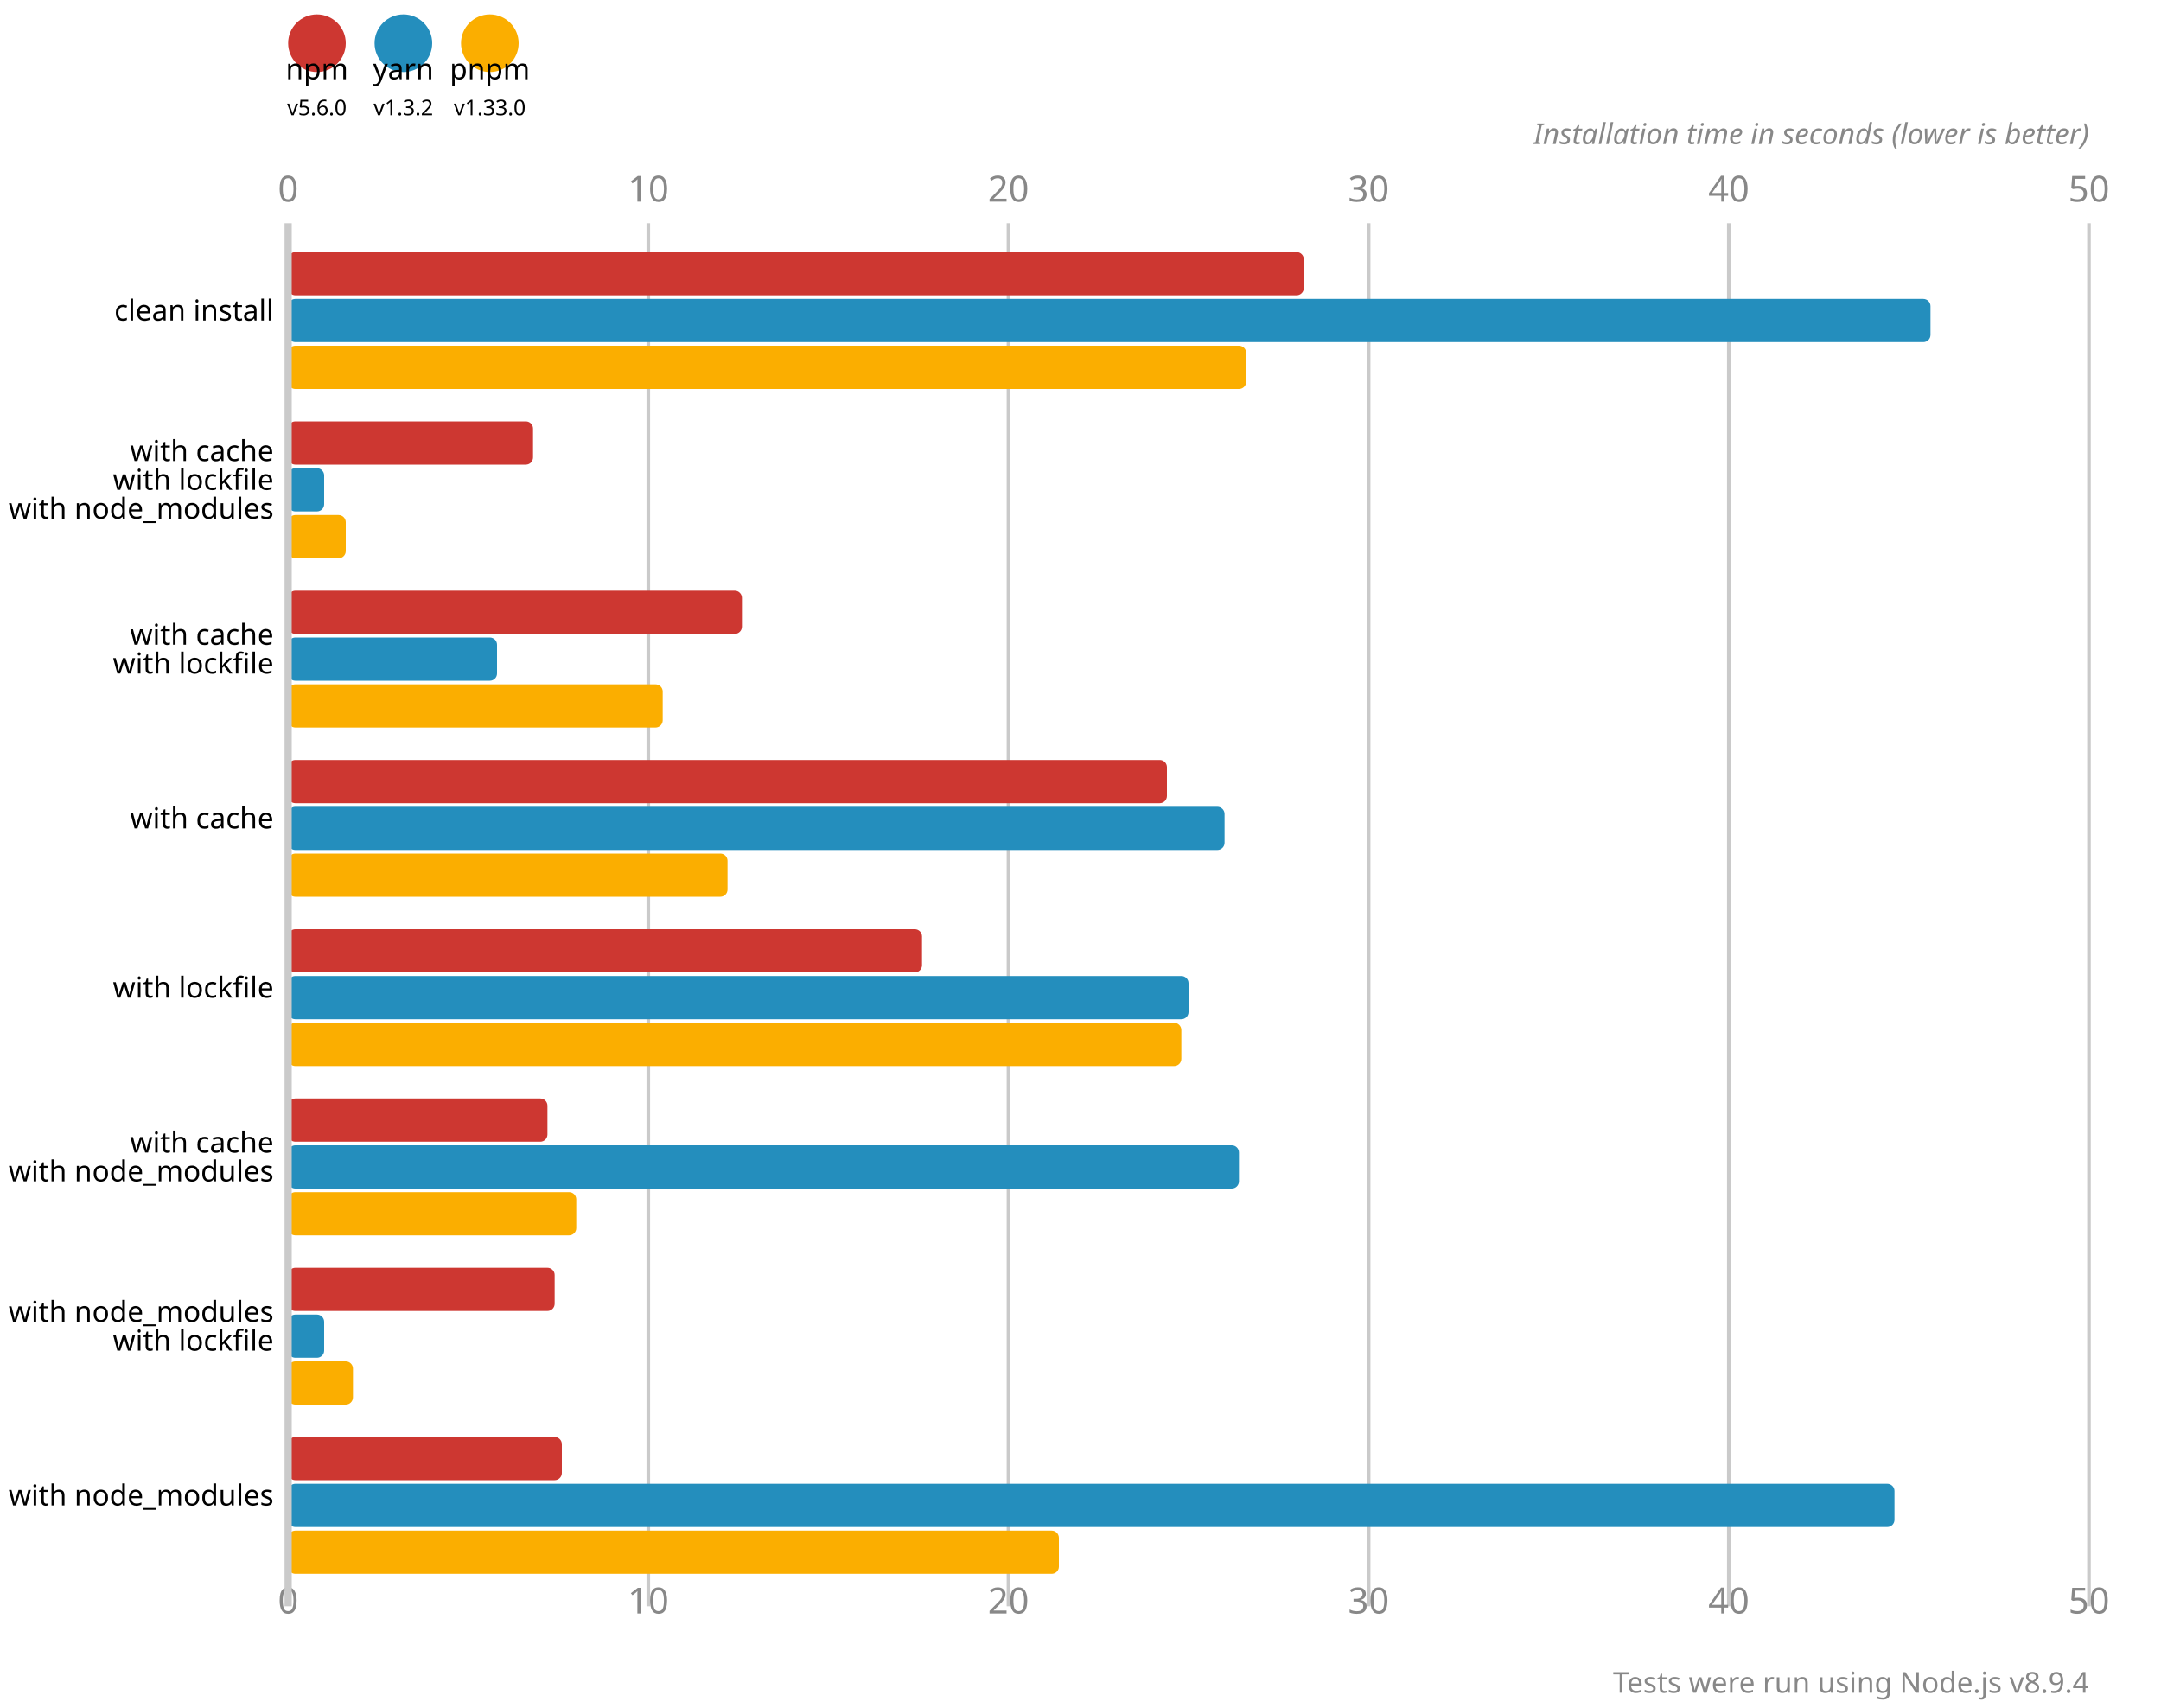
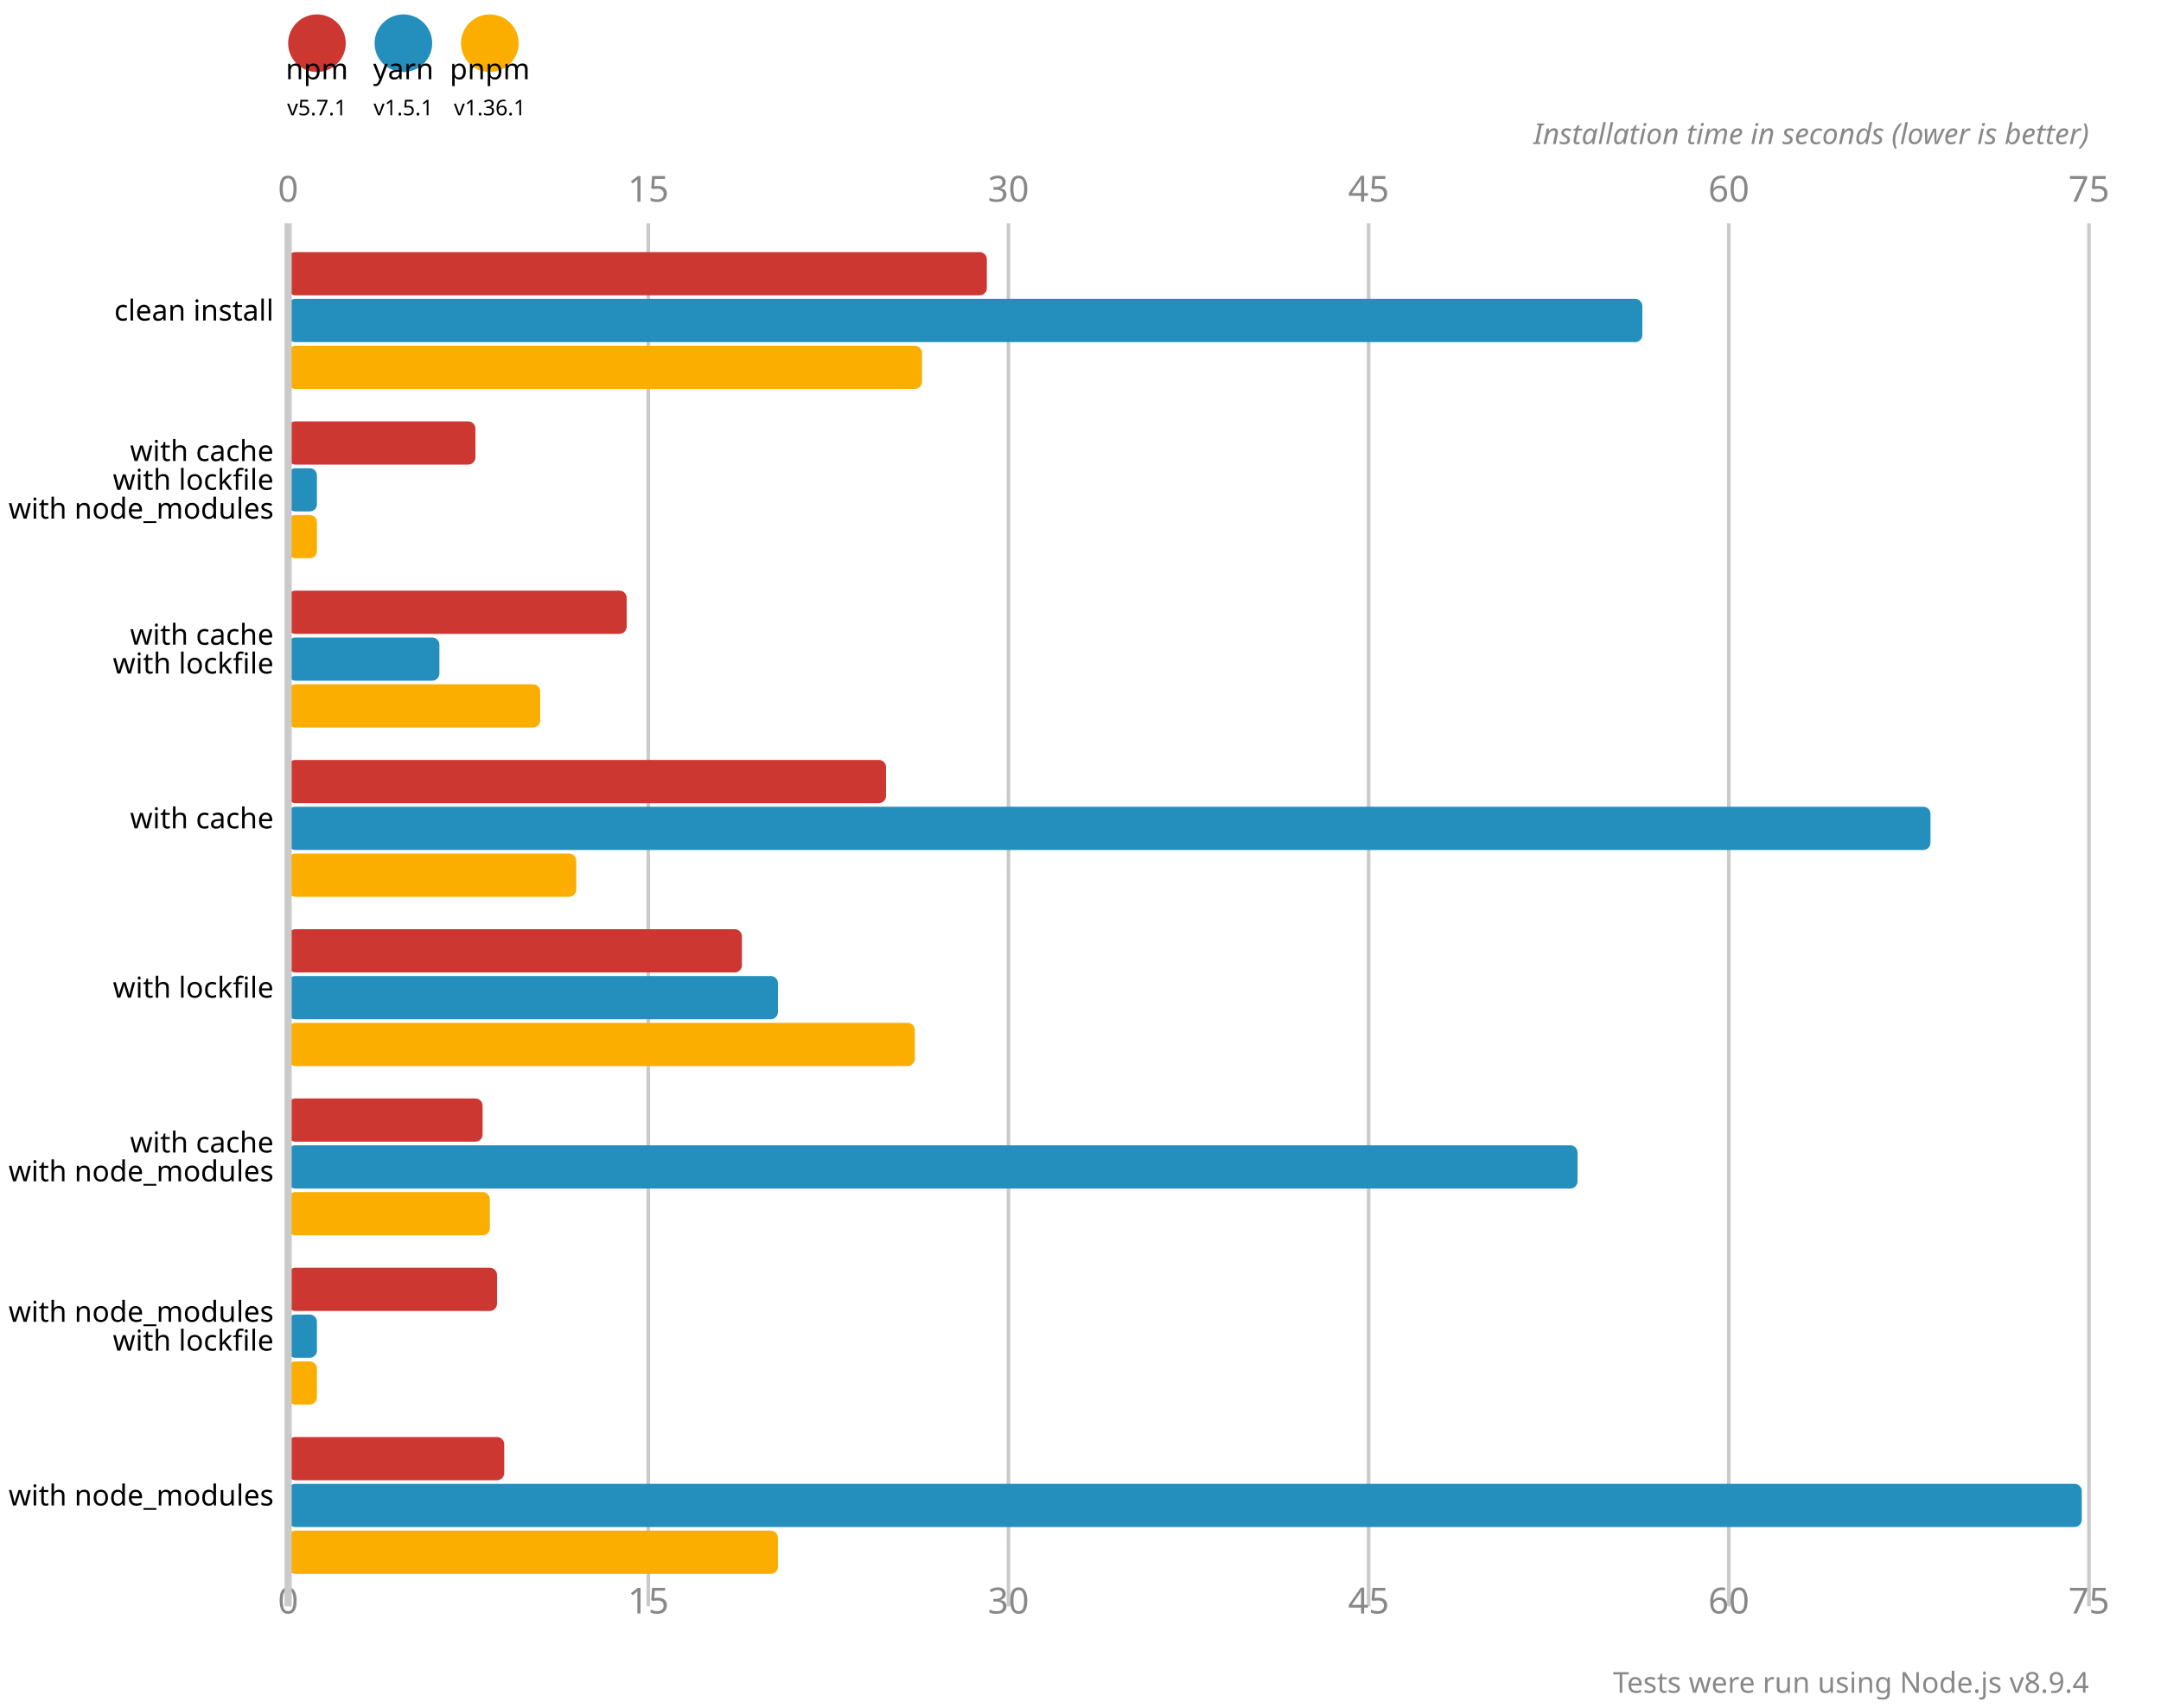
<svg xmlns="http://www.w3.org/2000/svg" version="1.1" viewBox="0 0 300 237">
  <circle cx="44" cy="6" r="4" fill="#cd3731" />
  <text x="44" y="11" font-size="4" font-family="system-ui" alignment-baseline="hanging" text-anchor="middle">npm</text>
-   <text x="44" y="16" font-size="3" font-family="system-ui" alignment-baseline="hanging" text-anchor="middle">v5.6.0</text>
+   <text x="44" y="16" font-size="3" font-family="system-ui" alignment-baseline="hanging" text-anchor="middle">v5.7.1</text>
  <circle cx="56" cy="6" r="4" fill="#248ebd" />
  <text x="56" y="11" font-size="4" font-family="system-ui" alignment-baseline="hanging" text-anchor="middle">yarn</text>
-   <text x="56" y="16" font-size="3" font-family="system-ui" alignment-baseline="hanging" text-anchor="middle">v1.3.2</text>
+   <text x="56" y="16" font-size="3" font-family="system-ui" alignment-baseline="hanging" text-anchor="middle">v1.5.1</text>
  <circle cx="68" cy="6" r="4" fill="#fbae00" />
  <text x="68" y="11" font-size="4" font-family="system-ui" alignment-baseline="hanging" text-anchor="middle">pnpm</text>
-   <text x="68" y="16" font-size="3" font-family="system-ui" alignment-baseline="hanging" text-anchor="middle">v1.33.0</text>
+   <text x="68" y="16" font-size="3" font-family="system-ui" alignment-baseline="hanging" text-anchor="middle">v1.36.1</text>
  <text x="40" y="28" fill="#888" font-size="5" font-family="system-ui" text-anchor="middle">0</text>
  <text x="40" y="224" fill="#888" font-size="5" font-family="system-ui" text-anchor="middle" alignment-baseline="hanging">0</text>
  <line x1="90" y1="31" x2="90" y2="223" stroke-width="0.5" stroke="#cacaca" />
-   <text x="90" y="28" fill="#888" font-size="5" font-family="system-ui" text-anchor="middle">10</text>
-   <text x="90" y="224" fill="#888" font-size="5" font-family="system-ui" text-anchor="middle" alignment-baseline="hanging">10</text>
+   <text x="90" y="28" fill="#888" font-size="5" font-family="system-ui" text-anchor="middle">15</text>
+   <text x="90" y="224" fill="#888" font-size="5" font-family="system-ui" text-anchor="middle" alignment-baseline="hanging">15</text>
  <line x1="140" y1="31" x2="140" y2="223" stroke-width="0.5" stroke="#cacaca" />
-   <text x="140" y="28" fill="#888" font-size="5" font-family="system-ui" text-anchor="middle">20</text>
-   <text x="140" y="224" fill="#888" font-size="5" font-family="system-ui" text-anchor="middle" alignment-baseline="hanging">20</text>
+   <text x="140" y="28" fill="#888" font-size="5" font-family="system-ui" text-anchor="middle">30</text>
+   <text x="140" y="224" fill="#888" font-size="5" font-family="system-ui" text-anchor="middle" alignment-baseline="hanging">30</text>
  <line x1="190" y1="31" x2="190" y2="223" stroke-width="0.5" stroke="#cacaca" />
-   <text x="190" y="28" fill="#888" font-size="5" font-family="system-ui" text-anchor="middle">30</text>
-   <text x="190" y="224" fill="#888" font-size="5" font-family="system-ui" text-anchor="middle" alignment-baseline="hanging">30</text>
+   <text x="190" y="28" fill="#888" font-size="5" font-family="system-ui" text-anchor="middle">45</text>
+   <text x="190" y="224" fill="#888" font-size="5" font-family="system-ui" text-anchor="middle" alignment-baseline="hanging">45</text>
  <line x1="240" y1="31" x2="240" y2="223" stroke-width="0.5" stroke="#cacaca" />
-   <text x="240" y="28" fill="#888" font-size="5" font-family="system-ui" text-anchor="middle">40</text>
-   <text x="240" y="224" fill="#888" font-size="5" font-family="system-ui" text-anchor="middle" alignment-baseline="hanging">40</text>
+   <text x="240" y="28" fill="#888" font-size="5" font-family="system-ui" text-anchor="middle">60</text>
+   <text x="240" y="224" fill="#888" font-size="5" font-family="system-ui" text-anchor="middle" alignment-baseline="hanging">60</text>
  <line x1="290" y1="31" x2="290" y2="223" stroke-width="0.5" stroke="#cacaca" />
-   <text x="290" y="28" fill="#888" font-size="5" font-family="system-ui" text-anchor="middle">50</text>
-   <text x="290" y="224" fill="#888" font-size="5" font-family="system-ui" text-anchor="middle" alignment-baseline="hanging">50</text>
+   <text x="290" y="28" fill="#888" font-size="5" font-family="system-ui" text-anchor="middle">75</text>
+   <text x="290" y="224" fill="#888" font-size="5" font-family="system-ui" text-anchor="middle" alignment-baseline="hanging">75</text>
  <text x="290" y="20" font-size="4" font-family="system-ui" font-style="italic" text-anchor="end" fill="#888">Installation time in seconds (lower is better)</text>
-   <rect x="40" y="35" width="141" height="6" fill="#cd3731" rx="1" ry="1" />
-   <rect x="40" y="41.5" width="228" height="6" fill="#248ebd" rx="1" ry="1" />
-   <rect x="40" y="48" width="133" height="6" fill="#fbae00" rx="1" ry="1" />
-   <rect x="40" y="58.5" width="34" height="6" fill="#cd3731" rx="1" ry="1" />
-   <rect x="40" y="65" width="5" height="6" fill="#248ebd" rx="1" ry="1" />
-   <rect x="40" y="71.5" width="8" height="6" fill="#fbae00" rx="1" ry="1" />
-   <rect x="40" y="82" width="63" height="6" fill="#cd3731" rx="1" ry="1" />
-   <rect x="40" y="88.5" width="29" height="6" fill="#248ebd" rx="1" ry="1" />
-   <rect x="40" y="95" width="52" height="6" fill="#fbae00" rx="1" ry="1" />
-   <rect x="40" y="105.5" width="122" height="6" fill="#cd3731" rx="1" ry="1" />
-   <rect x="40" y="112" width="130" height="6" fill="#248ebd" rx="1" ry="1" />
-   <rect x="40" y="118.5" width="61" height="6" fill="#fbae00" rx="1" ry="1" />
-   <rect x="40" y="129" width="88" height="6" fill="#cd3731" rx="1" ry="1" />
-   <rect x="40" y="135.5" width="125" height="6" fill="#248ebd" rx="1" ry="1" />
-   <rect x="40" y="142" width="124" height="6" fill="#fbae00" rx="1" ry="1" />
-   <rect x="40" y="152.5" width="36" height="6" fill="#cd3731" rx="1" ry="1" />
-   <rect x="40" y="159" width="132" height="6" fill="#248ebd" rx="1" ry="1" />
-   <rect x="40" y="165.5" width="40" height="6" fill="#fbae00" rx="1" ry="1" />
-   <rect x="40" y="176" width="37" height="6" fill="#cd3731" rx="1" ry="1" />
-   <rect x="40" y="182.5" width="5" height="6" fill="#248ebd" rx="1" ry="1" />
-   <rect x="40" y="189" width="9" height="6" fill="#fbae00" rx="1" ry="1" />
-   <rect x="40" y="199.5" width="38" height="6" fill="#cd3731" rx="1" ry="1" />
-   <rect x="40" y="206" width="223" height="6" fill="#248ebd" rx="1" ry="1" />
-   <rect x="40" y="212.5" width="107" height="6" fill="#fbae00" rx="1" ry="1" />
+   <rect x="40" y="35" width="97" height="6" fill="#cd3731" rx="1" ry="1" />
+   <rect x="40" y="41.5" width="188" height="6" fill="#248ebd" rx="1" ry="1" />
+   <rect x="40" y="48" width="88" height="6" fill="#fbae00" rx="1" ry="1" />
+   <rect x="40" y="58.5" width="26" height="6" fill="#cd3731" rx="1" ry="1" />
+   <rect x="40" y="65" width="4" height="6" fill="#248ebd" rx="1" ry="1" />
+   <rect x="40" y="71.5" width="4" height="6" fill="#fbae00" rx="1" ry="1" />
+   <rect x="40" y="82" width="47" height="6" fill="#cd3731" rx="1" ry="1" />
+   <rect x="40" y="88.5" width="21" height="6" fill="#248ebd" rx="1" ry="1" />
+   <rect x="40" y="95" width="35" height="6" fill="#fbae00" rx="1" ry="1" />
+   <rect x="40" y="105.5" width="83" height="6" fill="#cd3731" rx="1" ry="1" />
+   <rect x="40" y="112" width="228" height="6" fill="#248ebd" rx="1" ry="1" />
+   <rect x="40" y="118.5" width="40" height="6" fill="#fbae00" rx="1" ry="1" />
+   <rect x="40" y="129" width="63" height="6" fill="#cd3731" rx="1" ry="1" />
+   <rect x="40" y="135.5" width="68" height="6" fill="#248ebd" rx="1" ry="1" />
+   <rect x="40" y="142" width="87" height="6" fill="#fbae00" rx="1" ry="1" />
+   <rect x="40" y="152.5" width="27" height="6" fill="#cd3731" rx="1" ry="1" />
+   <rect x="40" y="159" width="179" height="6" fill="#248ebd" rx="1" ry="1" />
+   <rect x="40" y="165.5" width="28" height="6" fill="#fbae00" rx="1" ry="1" />
+   <rect x="40" y="176" width="29" height="6" fill="#cd3731" rx="1" ry="1" />
+   <rect x="40" y="182.5" width="4" height="6" fill="#248ebd" rx="1" ry="1" />
+   <rect x="40" y="189" width="4" height="6" fill="#fbae00" rx="1" ry="1" />
+   <rect x="40" y="199.5" width="30" height="6" fill="#cd3731" rx="1" ry="1" />
+   <rect x="40" y="206" width="249" height="6" fill="#248ebd" rx="1" ry="1" />
+   <rect x="40" y="212.5" width="68" height="6" fill="#fbae00" rx="1" ry="1" />
  <line x1="40" y1="31" x2="40" y2="223" stroke-width="1" stroke="#cacaca" />
  <text x="38" y="44.5" font-size="4" font-family="system-ui" alignment-baseline="middle" text-anchor="end">clean install</text>
  <text x="38" y="64" font-size="4" font-family="system-ui" alignment-baseline="middle" text-anchor="end">with cache</text>
  <text x="38" y="68" font-size="4" font-family="system-ui" alignment-baseline="middle" text-anchor="end">with lockfile</text>
  <text x="38" y="72" font-size="4" font-family="system-ui" alignment-baseline="middle" text-anchor="end">with node_modules</text>
  <text x="38" y="89.5" font-size="4" font-family="system-ui" alignment-baseline="middle" text-anchor="end">with cache</text>
  <text x="38" y="93.5" font-size="4" font-family="system-ui" alignment-baseline="middle" text-anchor="end">with lockfile</text>
  <text x="38" y="115" font-size="4" font-family="system-ui" alignment-baseline="middle" text-anchor="end">with cache</text>
  <text x="38" y="138.5" font-size="4" font-family="system-ui" alignment-baseline="middle" text-anchor="end">with lockfile</text>
  <text x="38" y="160" font-size="4" font-family="system-ui" alignment-baseline="middle" text-anchor="end">with cache</text>
  <text x="38" y="164" font-size="4" font-family="system-ui" alignment-baseline="middle" text-anchor="end">with node_modules</text>
  <text x="38" y="183.5" font-size="4" font-family="system-ui" alignment-baseline="middle" text-anchor="end">with node_modules</text>
  <text x="38" y="187.5" font-size="4" font-family="system-ui" alignment-baseline="middle" text-anchor="end">with lockfile</text>
  <text x="38" y="209" font-size="4" font-family="system-ui" alignment-baseline="middle" text-anchor="end">with node_modules</text>
  <text x="290" y="235" font-size="4" font-family="system-ui" text-anchor="end" fill="#888">Tests were run using Node.js v8.9.4</text>
</svg>
